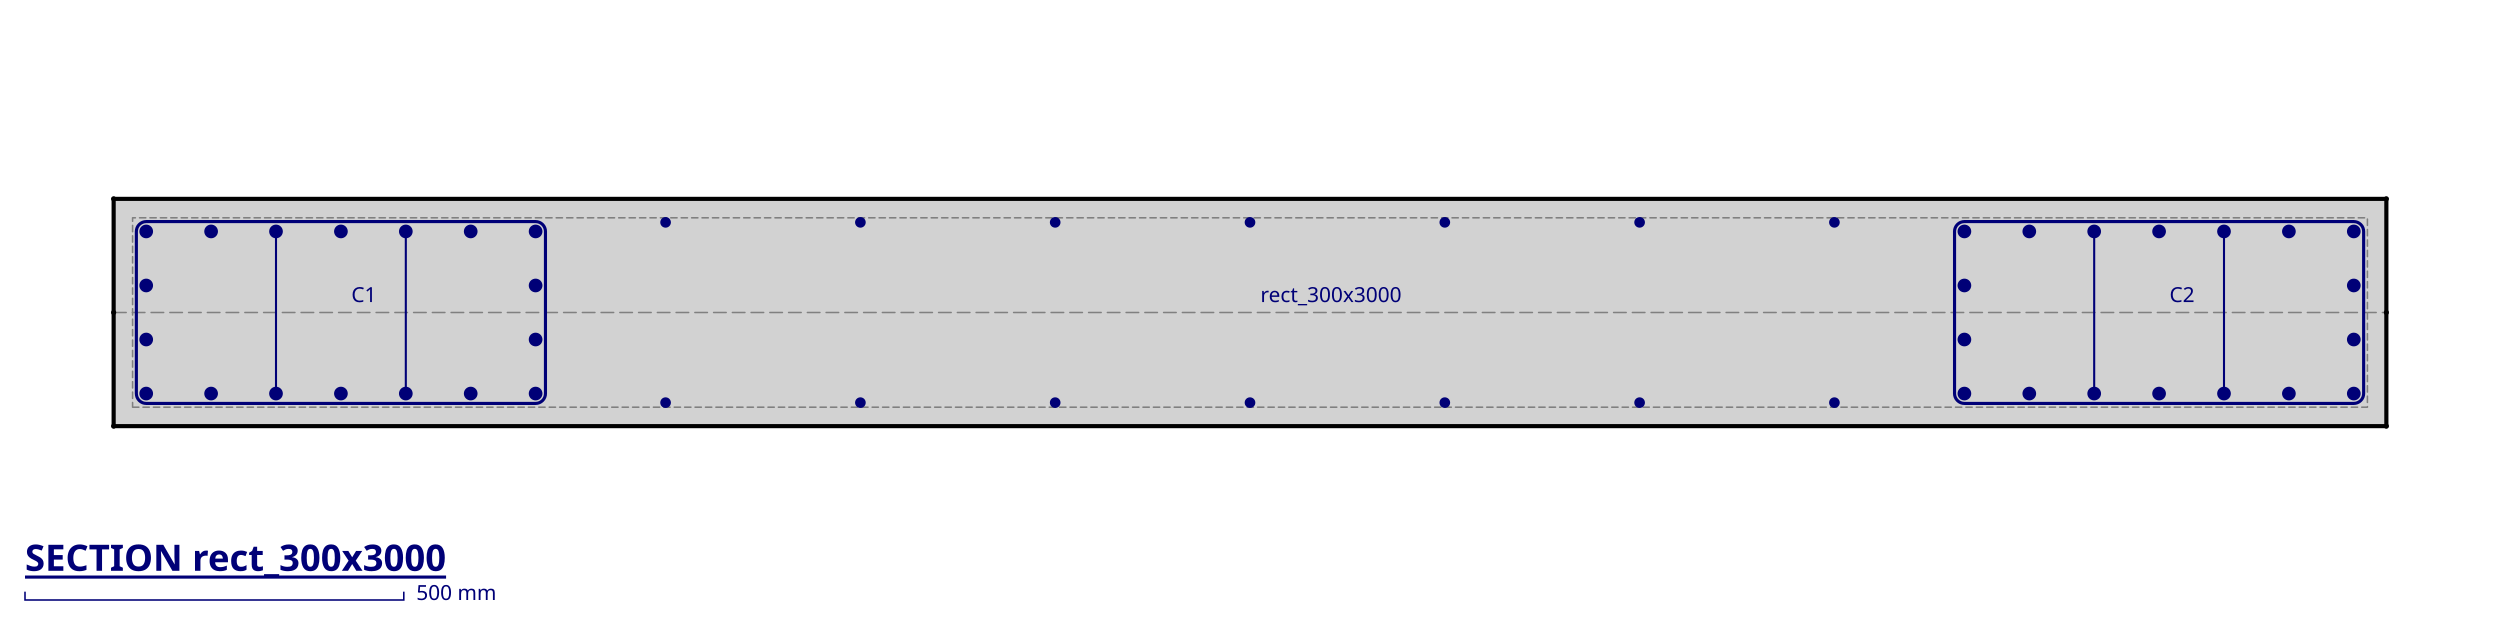
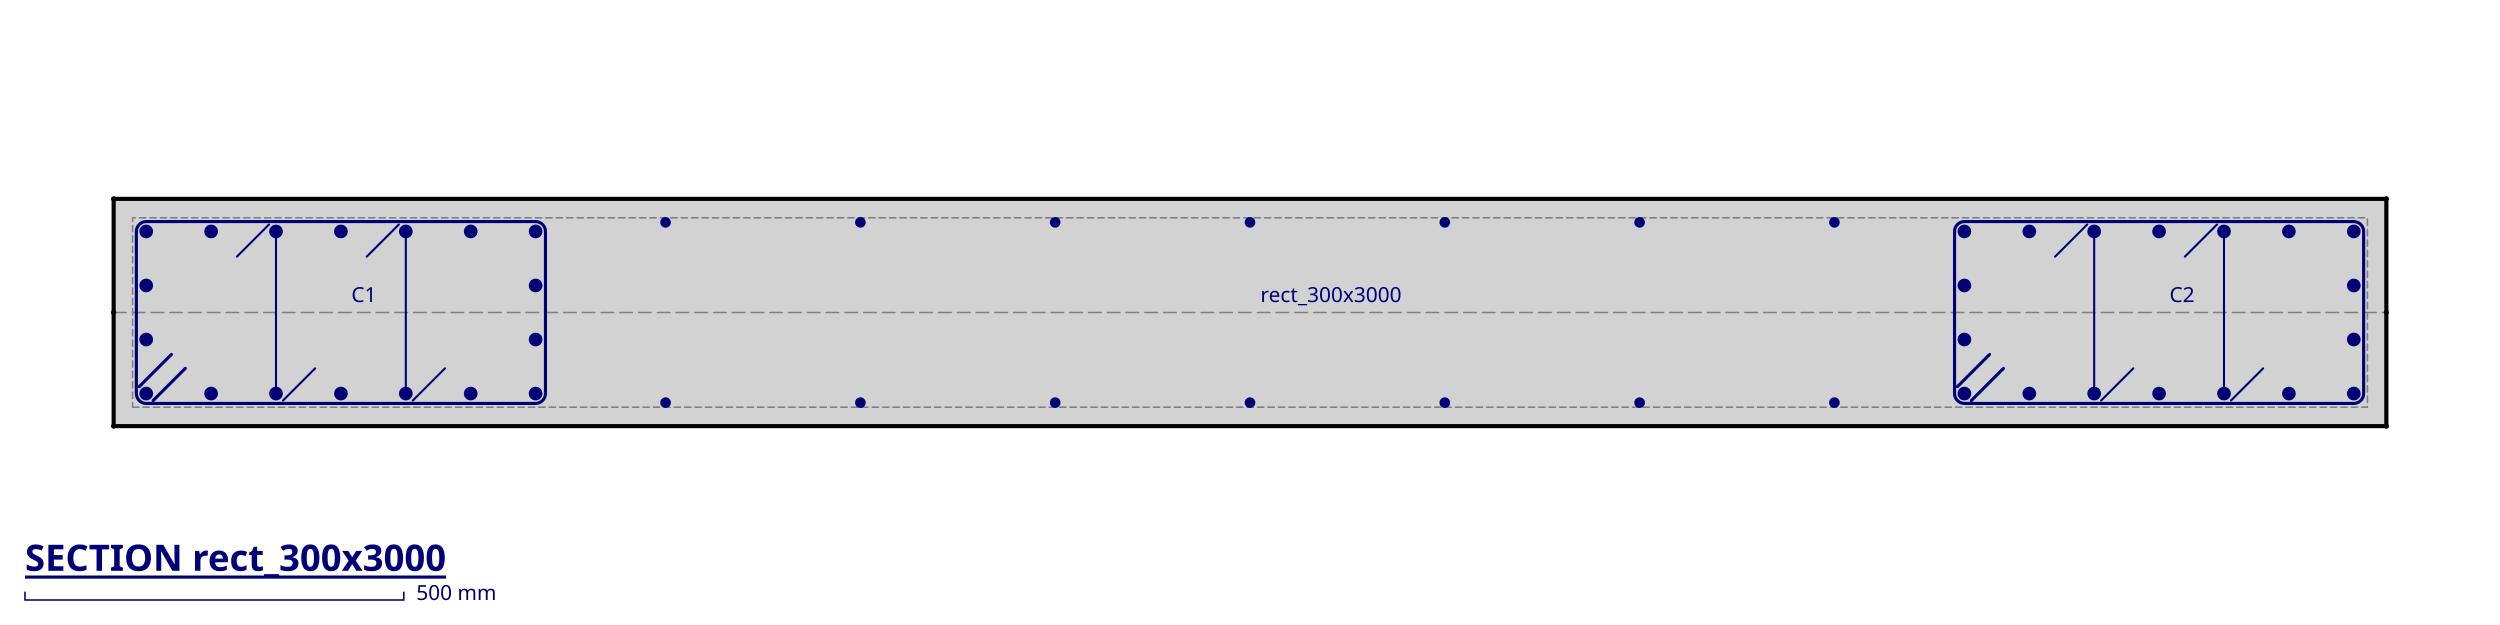
<svg xmlns="http://www.w3.org/2000/svg" width="1200" height="300" viewBox="0 0 1200 300" data-view="top">
  <rect width="1200" height="300" fill="#ffffff" />
  <g class="faces" fill="none" stroke="#000000" stroke-width="1" stroke-linecap="round" stroke-linejoin="round">
</g>
  <g class="concrete" fill="#d2d2d2" stroke="#000000" stroke-width="2" stroke-linecap="round" stroke-linejoin="round">
    <g data-id="7">
      <path d="M54.55 204.55 L1145.45 204.55 L1145.45 95.45 L54.55 95.45 Z" />
    </g>
  </g>
  <g class="cover" fill="none" stroke="#808080" stroke-width="0.75" stroke-linecap="round" stroke-linejoin="round" stroke-dasharray="3 2">
    <g data-id="9">
      <path d="M63.64 195.45 L1136.36 195.45 L1136.36 104.55 L63.64 104.55 Z" />
    </g>
  </g>
  <g class="leg" fill="none" stroke="#808080" stroke-width="0.75" stroke-linecap="round" stroke-linejoin="round" stroke-dasharray="6 3">
    <g data-id="8">
      <path d="M54.55 150 L1145.45 150" />
    </g>
  </g>
  <g class="hoop" fill="none" stroke="#000077" stroke-width="1.5" stroke-linecap="round" stroke-linejoin="round">
    <g data-id="46">
      <path d="M65.45 188.91 L65.55 189.83 L65.81 190.72 L66.25 191.54 L66.84 192.25 L67.56 192.84 L68.37 193.28 L69.26 193.55 L70.18 193.64 L257.09 193.64 L258.01 193.55 L258.9 193.28 L259.72 192.84 L260.43 192.25 L261.02 191.54 L261.46 190.72 L261.73 189.83 L261.82 188.91 L261.82 111.09 L261.73 110.17 L261.46 109.28 L261.02 108.46 L260.43 107.75 L259.72 107.16 L258.9 106.72 L258.01 106.45 L257.09 106.36 L70.18 106.36 L69.26 106.45 L68.37 106.72 L67.56 107.16 L66.84 107.75 L66.25 108.46 L65.81 109.28 L65.55 110.17 L65.45 111.09 Z" />
+       <path d="M73.52 192.25 L88.95 176.82" />
+       <path d="M66.84 185.57 L82.27 170.14" />
    </g>
    <g data-id="85">
      <path d="M938.18 188.91 L938.27 189.83 L938.54 190.72 L938.98 191.54 L939.57 192.25 L940.28 192.84 L941.1 193.28 L941.99 193.55 L942.91 193.64 L1129.82 193.64 L1130.74 193.55 L1131.63 193.28 L1132.44 192.84 L1133.16 192.25 L1133.75 191.54 L1134.19 190.72 L1134.45 189.83 L1134.55 188.91 L1134.55 111.09 L1134.45 110.17 L1134.19 109.28 L1133.75 108.46 L1133.16 107.75 L1132.44 107.16 L1131.63 106.72 L1130.74 106.45 L1129.82 106.36 L942.91 106.36 L941.99 106.45 L941.1 106.72 L940.28 107.16 L939.57 107.75 L938.98 108.46 L938.54 109.28 L938.27 110.17 L938.18 111.09 Z" />
+       <path d="M946.25 192.25 L961.68 176.82" />
+       <path d="M939.57 185.57 L954.99 170.14" />
    </g>
  </g>
  <g class="crosstie" fill="none" stroke="#000077" stroke-width="1" stroke-linecap="round" stroke-linejoin="round">
    <g data-id="47">
      <path d="M132.48 188.91 L132.48 111.09" />
+       <path d="M135.83 192.25 L151.26 176.82" />
+       <path d="M129.14 107.75 L113.71 123.18" />
    </g>
    <g data-id="48">
      <path d="M194.79 188.91 L194.79 111.09" />
+       <path d="M198.13 192.25 L213.56 176.82" />
+       <path d="M191.45 107.75 L176.02 123.18" />
    </g>
    <g data-id="86">
      <path d="M1005.21 188.91 L1005.21 111.09" />
+       <path d="M1008.55 192.25 L1023.98 176.82" />
+       <path d="M1001.87 107.75 L986.44 123.18" />
    </g>
    <g data-id="87">
      <path d="M1067.52 188.91 L1067.52 111.09" />
+       <path d="M1070.86 192.25 L1086.29 176.82" />
+       <path d="M1064.17 107.75 L1048.74 123.18" />
    </g>
  </g>
  <g class="bar" fill="#000077" stroke="#000077" stroke-width="0.75" stroke-linecap="round" stroke-linejoin="round">
    <g data-id="11">
      <circle cx="70.18" cy="188.91" r="2.91" />
    </g>
    <g data-id="13">
      <circle cx="101.33" cy="188.91" r="2.91" />
    </g>
    <g data-id="15">
      <circle cx="132.48" cy="188.91" r="2.91" />
    </g>
    <g data-id="17">
      <circle cx="163.64" cy="188.91" r="2.91" />
    </g>
    <g data-id="19">
      <circle cx="194.79" cy="188.91" r="2.91" />
    </g>
    <g data-id="21">
      <circle cx="225.94" cy="188.91" r="2.91" />
    </g>
    <g data-id="23">
      <circle cx="257.09" cy="188.91" r="2.91" />
    </g>
    <g data-id="25">
      <circle cx="257.09" cy="162.97" r="2.91" />
    </g>
    <g data-id="27">
      <circle cx="257.09" cy="137.03" r="2.91" />
    </g>
    <g data-id="29">
      <circle cx="257.09" cy="111.09" r="2.91" />
    </g>
    <g data-id="31">
      <circle cx="225.94" cy="111.09" r="2.91" />
    </g>
    <g data-id="33">
      <circle cx="194.79" cy="111.09" r="2.91" />
    </g>
    <g data-id="35">
      <circle cx="163.64" cy="111.09" r="2.91" />
    </g>
    <g data-id="37">
      <circle cx="132.48" cy="111.09" r="2.91" />
    </g>
    <g data-id="39">
      <circle cx="101.33" cy="111.09" r="2.91" />
    </g>
    <g data-id="41">
      <circle cx="70.18" cy="111.09" r="2.91" />
    </g>
    <g data-id="43">
      <circle cx="70.18" cy="137.03" r="2.91" />
    </g>
    <g data-id="45">
      <circle cx="70.18" cy="162.97" r="2.91" />
    </g>
    <g data-id="50">
      <circle cx="942.91" cy="188.91" r="2.91" />
    </g>
    <g data-id="52">
      <circle cx="974.06" cy="188.91" r="2.91" />
    </g>
    <g data-id="54">
      <circle cx="1005.21" cy="188.91" r="2.91" />
    </g>
    <g data-id="56">
      <circle cx="1036.36" cy="188.91" r="2.91" />
    </g>
    <g data-id="58">
      <circle cx="1067.52" cy="188.91" r="2.91" />
    </g>
    <g data-id="60">
      <circle cx="1098.67" cy="188.91" r="2.91" />
    </g>
    <g data-id="62">
      <circle cx="1129.82" cy="188.91" r="2.91" />
    </g>
    <g data-id="64">
      <circle cx="1129.82" cy="162.97" r="2.91" />
    </g>
    <g data-id="66">
      <circle cx="1129.82" cy="137.03" r="2.91" />
    </g>
    <g data-id="68">
      <circle cx="1129.82" cy="111.09" r="2.91" />
    </g>
    <g data-id="70">
      <circle cx="1098.67" cy="111.09" r="2.91" />
    </g>
    <g data-id="72">
      <circle cx="1067.52" cy="111.09" r="2.91" />
    </g>
    <g data-id="74">
      <circle cx="1036.36" cy="111.09" r="2.91" />
    </g>
    <g data-id="76">
      <circle cx="1005.21" cy="111.09" r="2.91" />
    </g>
    <g data-id="78">
      <circle cx="974.06" cy="111.09" r="2.91" />
    </g>
    <g data-id="80">
      <circle cx="942.91" cy="111.09" r="2.91" />
    </g>
    <g data-id="82">
      <circle cx="942.91" cy="137.03" r="2.91" />
    </g>
    <g data-id="84">
      <circle cx="942.91" cy="162.97" r="2.91" />
    </g>
    <g data-id="89">
      <circle cx="319.48" cy="193.27" r="2.18" />
    </g>
    <g data-id="91">
      <circle cx="412.99" cy="193.27" r="2.18" />
    </g>
    <g data-id="93">
      <circle cx="506.49" cy="193.27" r="2.18" />
    </g>
    <g data-id="95">
      <circle cx="600" cy="193.27" r="2.18" />
    </g>
    <g data-id="97">
      <circle cx="693.51" cy="193.27" r="2.18" />
    </g>
    <g data-id="99">
      <circle cx="787.01" cy="193.27" r="2.18" />
    </g>
    <g data-id="101">
      <circle cx="880.52" cy="193.27" r="2.18" />
    </g>
    <g data-id="103">
      <circle cx="319.48" cy="106.73" r="2.18" />
    </g>
    <g data-id="105">
      <circle cx="412.99" cy="106.73" r="2.18" />
    </g>
    <g data-id="107">
      <circle cx="506.49" cy="106.73" r="2.18" />
    </g>
    <g data-id="109">
      <circle cx="600" cy="106.73" r="2.18" />
    </g>
    <g data-id="111">
      <circle cx="693.51" cy="106.73" r="2.18" />
    </g>
    <g data-id="113">
      <circle cx="787.01" cy="106.73" r="2.18" />
    </g>
    <g data-id="115">
      <circle cx="880.52" cy="106.73" r="2.18" />
    </g>
  </g>
  <g class="edges" fill="none" stroke="#000000" stroke-width="1.5" stroke-linecap="round" stroke-linejoin="round">
</g>
  <g class="points" fill="#000000">
    <g data-id="1">
      <circle cx="54.55" cy="150" r="1.25" fill="#000000" stroke="none" />
    </g>
    <g data-id="2">
      <circle cx="1145.45" cy="150" r="1.25" fill="#000000" stroke="none" />
    </g>
    <g data-id="3">
      <circle cx="54.55" cy="204.55" r="1.25" fill="#000000" stroke="none" />
    </g>
    <g data-id="4">
      <circle cx="1145.45" cy="204.55" r="1.25" fill="#000000" stroke="none" />
    </g>
    <g data-id="5">
      <circle cx="1145.45" cy="95.45" r="1.25" fill="#000000" stroke="none" />
    </g>
    <g data-id="6">
      <circle cx="54.55" cy="95.45" r="1.25" fill="#000000" stroke="none" />
    </g>
  </g>
  <g class="text" font-family="Arial Narrow, Archivo Narrow, sans-serif" font-size="10" fill="#000077">
    <text x="605" y="145" data-for="7">rect_300x3000</text>
    <text x="168.64" y="145" data-for="46">C1</text>
    <text x="1041.36" y="145" data-for="85">C2</text>
  </g>
  <g class="legend" font-family="Arial Narrow, Archivo Narrow, sans-serif" font-size="10" fill="#000077" stroke="#000077" stroke-width="0.75">
    <path d="M12 284 L12 288 L193.82 288 L193.82 284" fill="none" />
    <text x="199.82" y="288" stroke="none">500 mm</text>
    <text class="view-title" x="12" y="274" stroke="none" font-family="Bahnschrift SemiBold Condensed, Bahnschrift, Saira SemiCondensed, Archivo Narrow, sans-serif" font-size="17.5" font-weight="600" data-view="top">SECTION rect_300x3000</text>
    <path class="view-title-rule" d="M12 277 L214.12 277" fill="none" stroke-width="1.5" />
  </g>
</svg>
